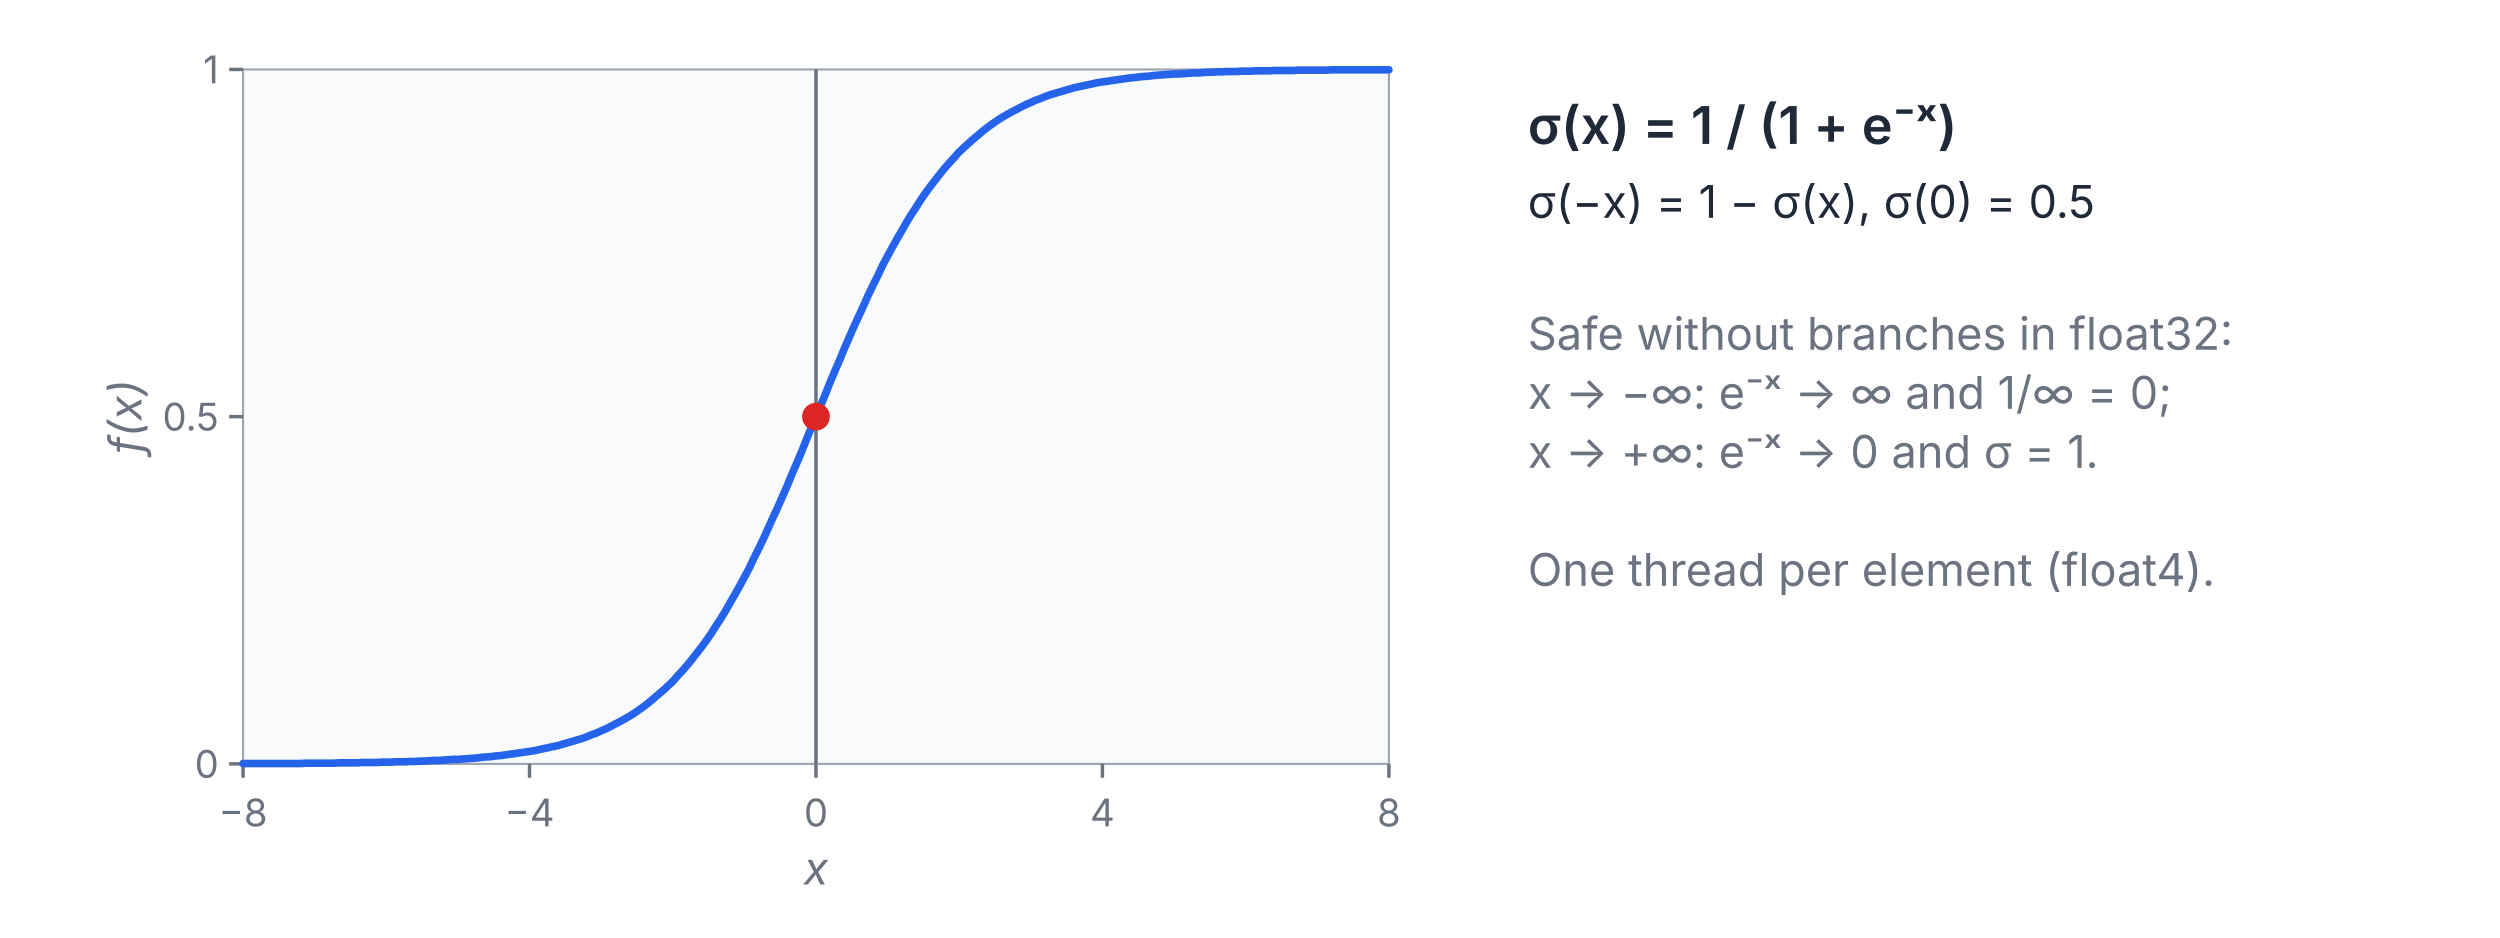
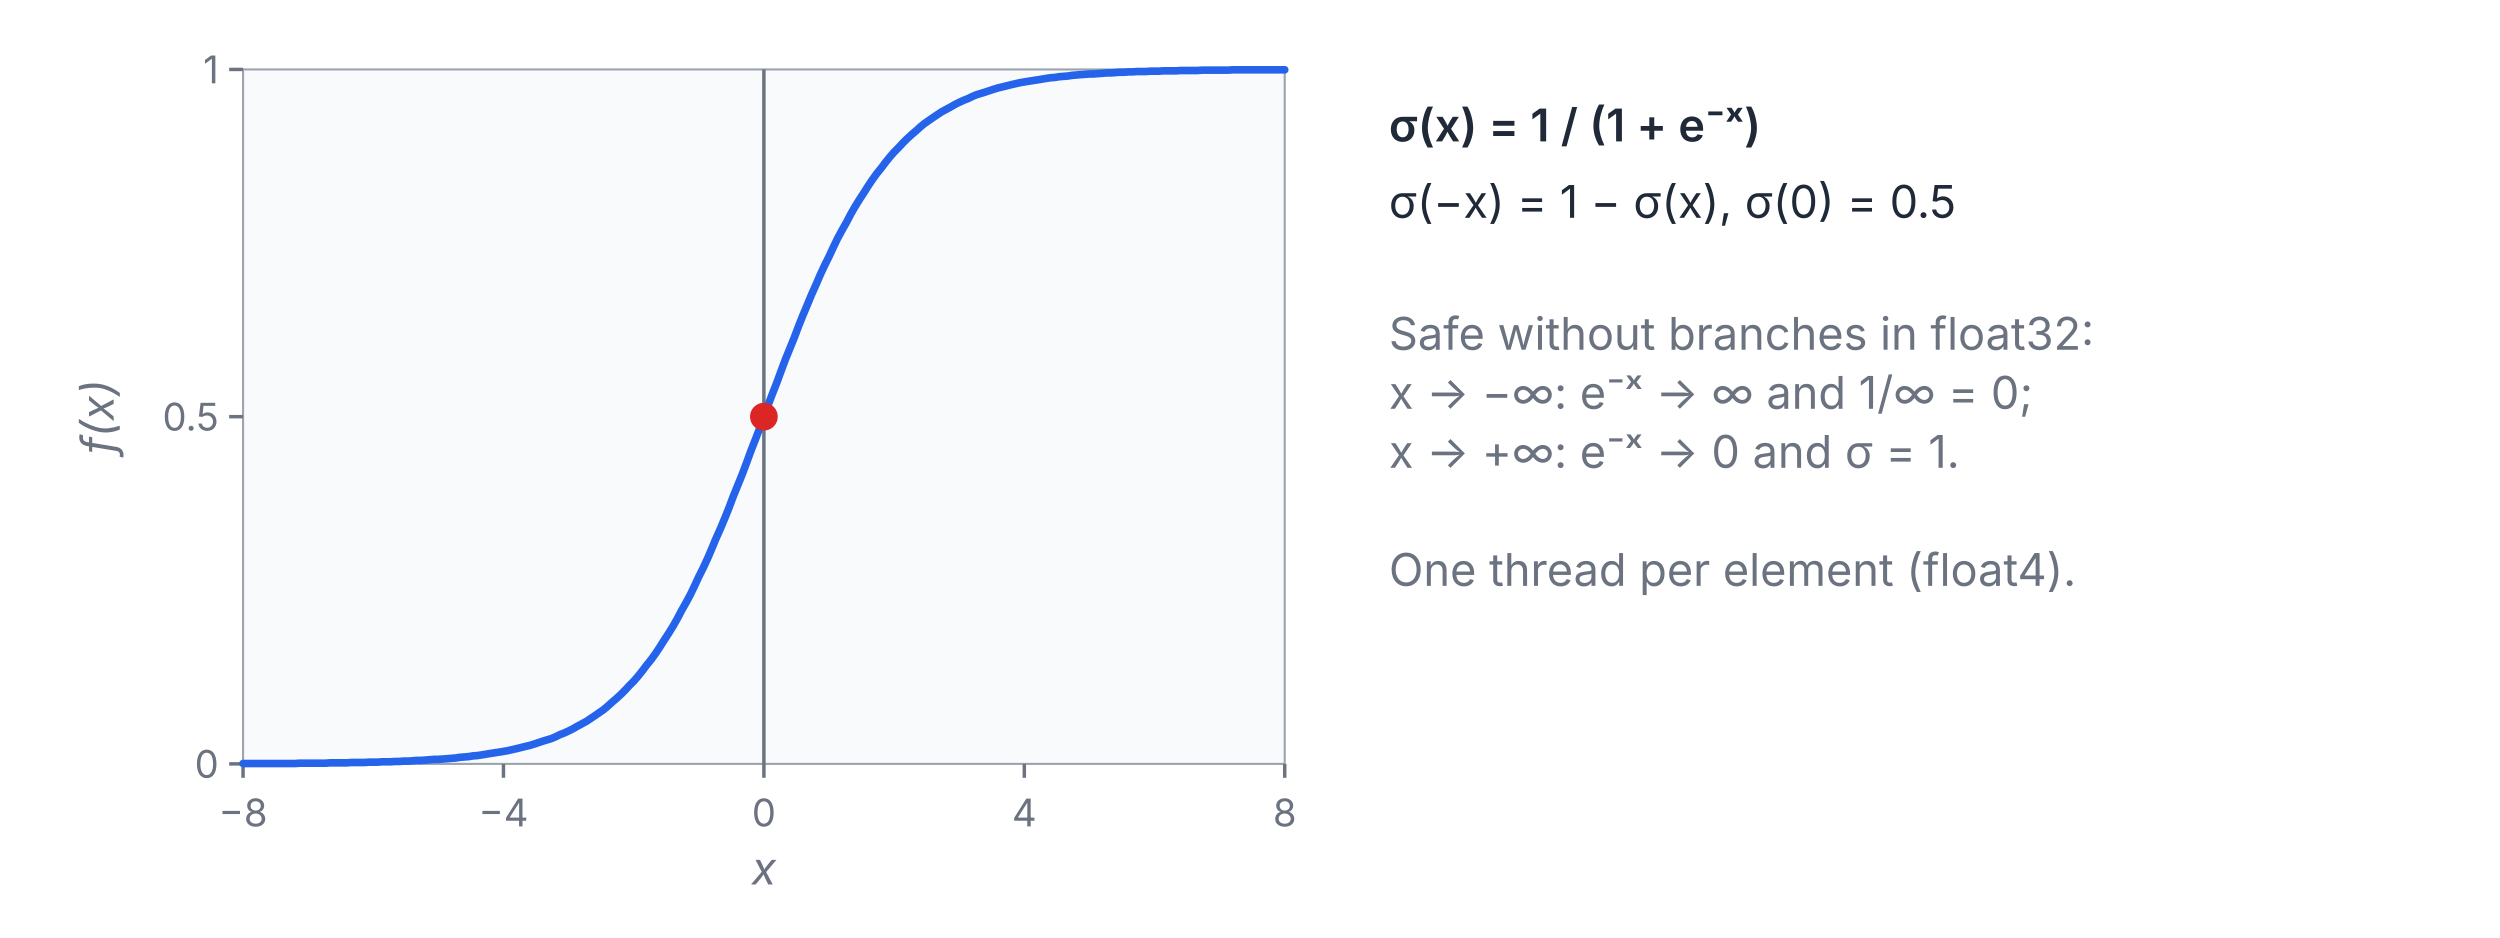
<svg xmlns="http://www.w3.org/2000/svg" viewBox="0 0 720 270" width="720" height="270" class="fig-svg" role="img">
  <style>.fig-paper{fill:var(--fig-paper,#ffffff)}.fig-panel{fill:var(--fig-panel,#f8fafc)}.fig-none{fill:none}.s-ink{stroke:var(--fig-ink,#1f2937)}.t-ink{fill:var(--fig-ink,#1f2937)}.f-ink{fill:var(--fig-ink-soft,#f3f4f6)}.f-ink2{fill:var(--fig-ink-mid,#e5e7eb)}.k-ink{fill:var(--fig-ink,#1f2937)}.s-muted{stroke:var(--fig-muted,#6b7280)}.t-muted{fill:var(--fig-muted,#6b7280)}.f-muted{fill:var(--fig-muted-soft,#f9fafb)}.f-muted2{fill:var(--fig-muted-mid,#e5e7eb)}.k-muted{fill:var(--fig-muted,#6b7280)}.s-line{stroke:var(--fig-line,#9ca3af)}.t-line{fill:var(--fig-line,#9ca3af)}.f-line{fill:var(--fig-line-soft,#f3f4f6)}.f-line2{fill:var(--fig-line-mid,#d1d5db)}.k-line{fill:var(--fig-line,#9ca3af)}.s-a{stroke:var(--fig-a,#2563eb)}.t-a{fill:var(--fig-a,#2563eb)}.f-a{fill:var(--fig-a-soft,#dbeafe)}.f-a2{fill:var(--fig-a-mid,#93c5fd)}.k-a{fill:var(--fig-a,#2563eb)}.s-b{stroke:var(--fig-b,#c2410c)}.t-b{fill:var(--fig-b,#c2410c)}.f-b{fill:var(--fig-b-soft,#ffedd5)}.f-b2{fill:var(--fig-b-mid,#fdba74)}.k-b{fill:var(--fig-b,#c2410c)}.s-c{stroke:var(--fig-c,#15803d)}.t-c{fill:var(--fig-c,#15803d)}.f-c{fill:var(--fig-c-soft,#dcfce7)}.f-c2{fill:var(--fig-c-mid,#86efac)}.k-c{fill:var(--fig-c,#15803d)}.s-d{stroke:var(--fig-d,#7c3aed)}.t-d{fill:var(--fig-d,#7c3aed)}.f-d{fill:var(--fig-d-soft,#ede9fe)}.f-d2{fill:var(--fig-d-mid,#c4b5fd)}.k-d{fill:var(--fig-d,#7c3aed)}.s-hl{stroke:var(--fig-hl,#dc2626)}.t-hl{fill:var(--fig-hl,#dc2626)}.f-hl{fill:var(--fig-hl-soft,#fee2e2)}.f-hl2{fill:var(--fig-hl-mid,#fca5a5)}.k-hl{fill:var(--fig-hl,#dc2626)}.fig-txt{font-family:Inter,system-ui,-apple-system,'Segoe UI',sans-serif;font-size:15px}.fig-mono{font-family:'Ubuntu Mono',ui-monospace,Menlo,monospace;font-size:15px}.fig-small{font-size:13px}.fig-tiny{font-size:11px}.fig-big{font-size:17px}.fig-plate{fill:var(--fig-paper,#ffffff);fill-opacity:.92}.fig-bold{font-weight:600}.fig-it{font-style:italic}</style>
  <defs>
    <marker id="leetgpu-068-sigmoid-ah-ink" viewBox="0 0 10 10" refX="9" refY="5" markerWidth="7" markerHeight="7" orient="auto-start-reverse">
      <path d="M0,0 L10,5 L0,10 z" class="k-ink" />
    </marker>
    <marker id="leetgpu-068-sigmoid-ah-muted" viewBox="0 0 10 10" refX="9" refY="5" markerWidth="7" markerHeight="7" orient="auto-start-reverse">
      <path d="M0,0 L10,5 L0,10 z" class="k-muted" />
    </marker>
    <marker id="leetgpu-068-sigmoid-ah-a" viewBox="0 0 10 10" refX="9" refY="5" markerWidth="7" markerHeight="7" orient="auto-start-reverse">
      <path d="M0,0 L10,5 L0,10 z" class="k-a" />
    </marker>
    <marker id="leetgpu-068-sigmoid-ah-b" viewBox="0 0 10 10" refX="9" refY="5" markerWidth="7" markerHeight="7" orient="auto-start-reverse">
      <path d="M0,0 L10,5 L0,10 z" class="k-b" />
    </marker>
    <marker id="leetgpu-068-sigmoid-ah-c" viewBox="0 0 10 10" refX="9" refY="5" markerWidth="7" markerHeight="7" orient="auto-start-reverse">
      <path d="M0,0 L10,5 L0,10 z" class="k-c" />
    </marker>
    <marker id="leetgpu-068-sigmoid-ah-d" viewBox="0 0 10 10" refX="9" refY="5" markerWidth="7" markerHeight="7" orient="auto-start-reverse">
      <path d="M0,0 L10,5 L0,10 z" class="k-d" />
    </marker>
    <marker id="leetgpu-068-sigmoid-ah-hl" viewBox="0 0 10 10" refX="9" refY="5" markerWidth="7" markerHeight="7" orient="auto-start-reverse">
      <path d="M0,0 L10,5 L0,10 z" class="k-hl" />
    </marker>
  </defs>
  <rect x="0" y="0" width="720" height="270" class="fig-paper" />
-   <rect x="70" y="20" width="330" height="200" rx="0" class="fig-panel s-line" stroke-width="0.6" />
-   <line x1="235" y1="20" x2="235" y2="220" class="s-muted" stroke-width="1" />
+   <rect x="70" y="20" width="300" height="200" rx="0" class="fig-panel s-line" stroke-width="0.6" />
+   <line x1="220" y1="20" x2="220" y2="220" class="s-muted" stroke-width="1" />
  <line x1="70" y1="220" x2="70" y2="224" class="s-muted" stroke-width="1" />
  <text x="70" y="234" text-anchor="middle" dominant-baseline="central" class="fig-txt t-muted fig-tiny">−8</text>
-   <line x1="152.5" y1="220" x2="152.5" y2="224" class="s-muted" stroke-width="1" />
-   <text x="152.5" y="234" text-anchor="middle" dominant-baseline="central" class="fig-txt t-muted fig-tiny">−4</text>
-   <line x1="235" y1="220" x2="235" y2="224" class="s-muted" stroke-width="1" />
-   <text x="235" y="234" text-anchor="middle" dominant-baseline="central" class="fig-txt t-muted fig-tiny">0</text>
-   <line x1="317.5" y1="220" x2="317.5" y2="224" class="s-muted" stroke-width="1" />
-   <text x="317.5" y="234" text-anchor="middle" dominant-baseline="central" class="fig-txt t-muted fig-tiny">4</text>
-   <line x1="400" y1="220" x2="400" y2="224" class="s-muted" stroke-width="1" />
-   <text x="400" y="234" text-anchor="middle" dominant-baseline="central" class="fig-txt t-muted fig-tiny">8</text>
+   <line x1="145" y1="220" x2="145" y2="224" class="s-muted" stroke-width="1" />
+   <text x="145" y="234" text-anchor="middle" dominant-baseline="central" class="fig-txt t-muted fig-tiny">−4</text>
+   <line x1="220" y1="220" x2="220" y2="224" class="s-muted" stroke-width="1" />
+   <text x="220" y="234" text-anchor="middle" dominant-baseline="central" class="fig-txt t-muted fig-tiny">0</text>
+   <line x1="295" y1="220" x2="295" y2="224" class="s-muted" stroke-width="1" />
+   <text x="295" y="234" text-anchor="middle" dominant-baseline="central" class="fig-txt t-muted fig-tiny">4</text>
+   <line x1="370" y1="220" x2="370" y2="224" class="s-muted" stroke-width="1" />
+   <text x="370" y="234" text-anchor="middle" dominant-baseline="central" class="fig-txt t-muted fig-tiny">8</text>
  <line x1="66" y1="220" x2="70" y2="220" class="s-muted" stroke-width="1" />
  <text x="63" y="220" text-anchor="end" dominant-baseline="central" class="fig-txt t-muted fig-tiny">0</text>
  <line x1="66" y1="120" x2="70" y2="120" class="s-muted" stroke-width="1" />
  <text x="63" y="120" text-anchor="end" dominant-baseline="central" class="fig-txt t-muted fig-tiny">0.5</text>
  <line x1="66" y1="20" x2="70" y2="20" class="s-muted" stroke-width="1" />
  <text x="63" y="20" text-anchor="end" dominant-baseline="central" class="fig-txt t-muted fig-tiny">1</text>
-   <text x="235" y="250" text-anchor="middle" dominant-baseline="central" class="fig-txt t-muted fig-small fig-it">x</text>
-   <text x="36" y="120" text-anchor="middle" dominant-baseline="central" class="fig-txt t-muted fig-small fig-it" transform="rotate(-90 36 120)">f(x)</text>
-   <path d="M70.0,219.9 L71.4,219.9 L72.8,219.9 L74.1,219.9 L75.5,219.9 L76.9,219.9 L78.2,219.9 L79.6,219.9 L81.0,219.9 L82.4,219.9 L83.8,219.9 L85.1,219.9 L86.5,219.9 L87.9,219.8 L89.2,219.8 L90.6,219.8 L92.0,219.8 L93.4,219.8 L94.8,219.8 L96.1,219.8 L97.5,219.7 L98.9,219.7 L100.2,219.7 L101.6,219.7 L103.0,219.7 L104.4,219.6 L105.8,219.6 L107.1,219.6 L108.5,219.6 L109.9,219.5 L111.2,219.5 L112.6,219.5 L114.0,219.4 L115.4,219.4 L116.8,219.4 L118.1,219.3 L119.5,219.3 L120.9,219.2 L122.2,219.2 L123.6,219.1 L125.0,219.0 L126.4,219.0 L127.8,218.9 L129.1,218.8 L130.5,218.7 L131.9,218.7 L133.2,218.6 L134.6,218.5 L136.0,218.4 L137.4,218.3 L138.8,218.1 L140.1,218.0 L141.5,217.9 L142.9,217.7 L144.2,217.6 L145.6,217.4 L147.0,217.2 L148.4,217.0 L149.8,216.8 L151.1,216.6 L152.5,216.4 L153.9,216.2 L155.2,215.9 L156.6,215.6 L158.0,215.3 L159.4,215.0 L160.8,214.7 L162.1,214.3 L163.5,213.9 L164.9,213.5 L166.2,213.1 L167.6,212.7 L169.0,212.2 L170.4,211.6 L171.8,211.1 L173.1,210.5 L174.5,209.9 L175.9,209.2 L177.2,208.5 L178.6,207.8 L180.0,207.0 L181.4,206.2 L182.8,205.3 L184.1,204.4 L185.5,203.4 L186.9,202.3 L188.2,201.2 L189.6,200.0 L191.0,198.8 L192.4,197.5 L193.8,196.2 L195.1,194.7 L196.5,193.2 L197.9,191.6 L199.2,190.0 L200.6,188.2 L202.0,186.4 L203.4,184.5 L204.8,182.5 L206.1,180.4 L207.5,178.3 L208.9,176.0 L210.2,173.7 L211.6,171.3 L213.0,168.8 L214.4,166.2 L215.8,163.6 L217.1,160.8 L218.5,158.0 L219.9,155.1 L221.2,152.2 L222.6,149.1 L224.0,146.1 L225.4,142.9 L226.8,139.7 L228.1,136.5 L229.5,133.3 L230.9,130.0 L232.2,126.7 L233.6,123.3 L235.0,120.0 L236.4,116.7 L237.8,113.3 L239.1,110.0 L240.5,106.7 L241.9,103.5 L243.2,100.3 L244.6,97.1 L246.0,93.9 L247.4,90.9 L248.8,87.8 L250.1,84.9 L251.5,82.0 L252.9,79.2 L254.2,76.4 L255.6,73.8 L257.0,71.2 L258.4,68.7 L259.8,66.3 L261.1,64.0 L262.5,61.7 L263.9,59.6 L265.2,57.5 L266.6,55.5 L268.0,53.6 L269.4,51.8 L270.8,50.0 L272.1,48.4 L273.5,46.8 L274.9,45.3 L276.2,43.8 L277.6,42.5 L279.0,41.2 L280.4,40.0 L281.8,38.8 L283.1,37.7 L284.5,36.6 L285.9,35.6 L287.2,34.7 L288.6,33.8 L290.0,33.0 L291.4,32.2 L292.8,31.5 L294.1,30.8 L295.5,30.1 L296.9,29.5 L298.2,28.9 L299.6,28.4 L301.0,27.8 L302.4,27.3 L303.8,26.9 L305.1,26.5 L306.5,26.1 L307.9,25.7 L309.2,25.3 L310.6,25.0 L312.0,24.7 L313.4,24.4 L314.8,24.1 L316.1,23.8 L317.5,23.6 L318.9,23.4 L320.2,23.2 L321.6,23.0 L323.0,22.8 L324.4,22.6 L325.8,22.4 L327.1,22.3 L328.5,22.1 L329.9,22.0 L331.2,21.9 L332.6,21.7 L334.0,21.6 L335.4,21.5 L336.8,21.4 L338.1,21.3 L339.5,21.3 L340.9,21.2 L342.2,21.1 L343.6,21.0 L345.0,21.0 L346.4,20.9 L347.8,20.8 L349.1,20.8 L350.5,20.7 L351.9,20.7 L353.2,20.6 L354.6,20.6 L356.0,20.6 L357.4,20.5 L358.8,20.5 L360.1,20.5 L361.5,20.4 L362.9,20.4 L364.2,20.4 L365.6,20.4 L367.0,20.3 L368.4,20.3 L369.8,20.3 L371.1,20.3 L372.5,20.3 L373.9,20.2 L375.2,20.2 L376.6,20.2 L378.0,20.2 L379.4,20.2 L380.8,20.2 L382.1,20.2 L383.5,20.1 L384.9,20.1 L386.2,20.1 L387.6,20.1 L389.0,20.1 L390.4,20.1 L391.8,20.1 L393.1,20.1 L394.5,20.1 L395.9,20.1 L397.2,20.1 L398.6,20.1 L400.0,20.1" class="fig-none s-a" stroke-width="2.2" stroke-linejoin="round" stroke-linecap="round" />
-   <circle cx="235" cy="120" r="4" class="k-hl" stroke-width="1" />
-   <text x="440" y="36" text-anchor="start" dominant-baseline="central" class="fig-txt t-ink fig-bold">σ(x) = 1 / (1 + e⁻ˣ)</text>
-   <text x="440" y="58" text-anchor="start" dominant-baseline="central" class="fig-txt t-ink fig-small">σ(−x) = 1 − σ(x),  σ(0) = 0.5</text>
-   <text x="440" y="96" text-anchor="start" dominant-baseline="central" class="fig-txt t-muted fig-small">Safe without branches in float32:</text>
-   <text x="440" y="113" text-anchor="start" dominant-baseline="central" class="fig-txt t-muted fig-small">x → −∞: e⁻ˣ → ∞ and 1/∞ = 0;</text>
-   <text x="440" y="130" text-anchor="start" dominant-baseline="central" class="fig-txt t-muted fig-small">x → +∞: e⁻ˣ → 0 and σ = 1.</text>
-   <text x="440" y="164" text-anchor="start" dominant-baseline="central" class="fig-txt t-muted fig-small">One thread per element (float4).</text>
+   <text x="220" y="250" text-anchor="middle" dominant-baseline="central" class="fig-txt t-muted fig-small fig-it">x</text>
+   <text x="28" y="120" text-anchor="middle" dominant-baseline="central" class="fig-txt t-muted fig-small fig-it" transform="rotate(-90 28 120)">f(x)</text>
+   <path d="M70.0,219.9 L71.2,219.9 L72.5,219.9 L73.8,219.9 L75.0,219.9 L76.2,219.9 L77.5,219.9 L78.8,219.9 L80.0,219.9 L81.2,219.9 L82.5,219.9 L83.8,219.9 L85.0,219.9 L86.2,219.8 L87.5,219.8 L88.8,219.8 L90.0,219.8 L91.2,219.8 L92.5,219.8 L93.8,219.8 L95.0,219.7 L96.2,219.7 L97.5,219.7 L98.8,219.7 L100.0,219.7 L101.2,219.6 L102.5,219.6 L103.8,219.6 L105.0,219.6 L106.2,219.5 L107.5,219.5 L108.8,219.5 L110.0,219.4 L111.2,219.4 L112.5,219.4 L113.8,219.3 L115.0,219.3 L116.2,219.2 L117.5,219.2 L118.8,219.1 L120.0,219.0 L121.2,219.0 L122.5,218.9 L123.8,218.8 L125.0,218.7 L126.2,218.7 L127.5,218.6 L128.8,218.5 L130.0,218.4 L131.2,218.3 L132.5,218.1 L133.8,218.0 L135.0,217.9 L136.2,217.7 L137.5,217.6 L138.8,217.4 L140.0,217.2 L141.2,217.0 L142.5,216.8 L143.8,216.6 L145.0,216.4 L146.2,216.2 L147.5,215.9 L148.8,215.6 L150.0,215.3 L151.2,215.0 L152.5,214.7 L153.8,214.3 L155.0,213.9 L156.2,213.5 L157.5,213.1 L158.8,212.7 L160.0,212.2 L161.2,211.6 L162.5,211.1 L163.8,210.5 L165.0,209.9 L166.2,209.2 L167.5,208.5 L168.8,207.8 L170.0,207.0 L171.2,206.2 L172.5,205.3 L173.8,204.4 L175.0,203.4 L176.2,202.3 L177.5,201.2 L178.8,200.0 L180.0,198.8 L181.2,197.5 L182.5,196.2 L183.8,194.7 L185.0,193.2 L186.2,191.6 L187.5,190.0 L188.8,188.2 L190.0,186.4 L191.2,184.5 L192.5,182.5 L193.8,180.4 L195.0,178.3 L196.2,176.0 L197.5,173.7 L198.8,171.3 L200.0,168.8 L201.2,166.2 L202.5,163.6 L203.8,160.8 L205.0,158.0 L206.2,155.1 L207.5,152.2 L208.8,149.1 L210.0,146.1 L211.2,142.9 L212.5,139.7 L213.8,136.5 L215.0,133.3 L216.2,130.0 L217.5,126.7 L218.8,123.3 L220.0,120.0 L221.2,116.7 L222.5,113.3 L223.8,110.0 L225.0,106.7 L226.2,103.5 L227.5,100.3 L228.8,97.1 L230.0,93.9 L231.2,90.9 L232.5,87.8 L233.7,84.9 L235.0,82.0 L236.2,79.2 L237.5,76.4 L238.8,73.8 L240.0,71.2 L241.2,68.7 L242.5,66.3 L243.8,64.0 L245.0,61.7 L246.2,59.6 L247.5,57.5 L248.8,55.5 L250.0,53.6 L251.2,51.8 L252.5,50.0 L253.8,48.4 L255.0,46.8 L256.2,45.3 L257.5,43.8 L258.8,42.5 L260.0,41.2 L261.2,40.0 L262.5,38.8 L263.8,37.7 L265.0,36.6 L266.2,35.6 L267.5,34.7 L268.8,33.8 L270.0,33.0 L271.2,32.2 L272.5,31.5 L273.8,30.8 L275.0,30.1 L276.2,29.5 L277.5,28.9 L278.8,28.4 L280.0,27.8 L281.2,27.3 L282.5,26.9 L283.8,26.5 L285.0,26.1 L286.2,25.7 L287.5,25.3 L288.8,25.0 L290.0,24.7 L291.2,24.4 L292.5,24.1 L293.8,23.8 L295.0,23.6 L296.2,23.4 L297.5,23.2 L298.8,23.0 L300.0,22.8 L301.2,22.6 L302.5,22.4 L303.8,22.3 L305.0,22.1 L306.2,22.0 L307.5,21.9 L308.8,21.7 L310.0,21.6 L311.2,21.5 L312.5,21.4 L313.8,21.3 L315.0,21.3 L316.2,21.2 L317.5,21.1 L318.8,21.0 L320.0,21.0 L321.2,20.9 L322.5,20.8 L323.8,20.8 L325.0,20.7 L326.2,20.7 L327.5,20.6 L328.8,20.6 L330.0,20.6 L331.2,20.5 L332.5,20.5 L333.8,20.5 L335.0,20.4 L336.2,20.4 L337.5,20.4 L338.8,20.4 L340.0,20.3 L341.2,20.3 L342.5,20.3 L343.8,20.3 L345.0,20.3 L346.2,20.2 L347.5,20.2 L348.8,20.2 L350.0,20.2 L351.2,20.2 L352.5,20.2 L353.8,20.2 L355.0,20.1 L356.2,20.1 L357.5,20.1 L358.8,20.1 L360.0,20.1 L361.2,20.1 L362.5,20.1 L363.8,20.1 L365.0,20.1 L366.2,20.1 L367.5,20.1 L368.8,20.1 L370.0,20.1" class="fig-none s-a" stroke-width="2.2" stroke-linejoin="round" stroke-linecap="round" />
+   <circle cx="220" cy="120" r="4" class="k-hl" stroke-width="1" />
+   <text x="400" y="36" text-anchor="start" dominant-baseline="central" class="fig-txt t-ink fig-small fig-bold">σ(x) = 1 / (1 + e⁻ˣ)</text>
+   <text x="400" y="58" text-anchor="start" dominant-baseline="central" class="fig-txt t-ink fig-small">σ(−x) = 1 − σ(x),  σ(0) = 0.5</text>
+   <text x="400" y="96" text-anchor="start" dominant-baseline="central" class="fig-txt t-muted fig-small">Safe without branches in float32:</text>
+   <text x="400" y="113" text-anchor="start" dominant-baseline="central" class="fig-txt t-muted fig-small">x → −∞: e⁻ˣ → ∞ and 1/∞ = 0;</text>
+   <text x="400" y="130" text-anchor="start" dominant-baseline="central" class="fig-txt t-muted fig-small">x → +∞: e⁻ˣ → 0 and σ = 1.</text>
+   <text x="400" y="164" text-anchor="start" dominant-baseline="central" class="fig-txt t-muted fig-small">One thread per element (float4).</text>
</svg>
